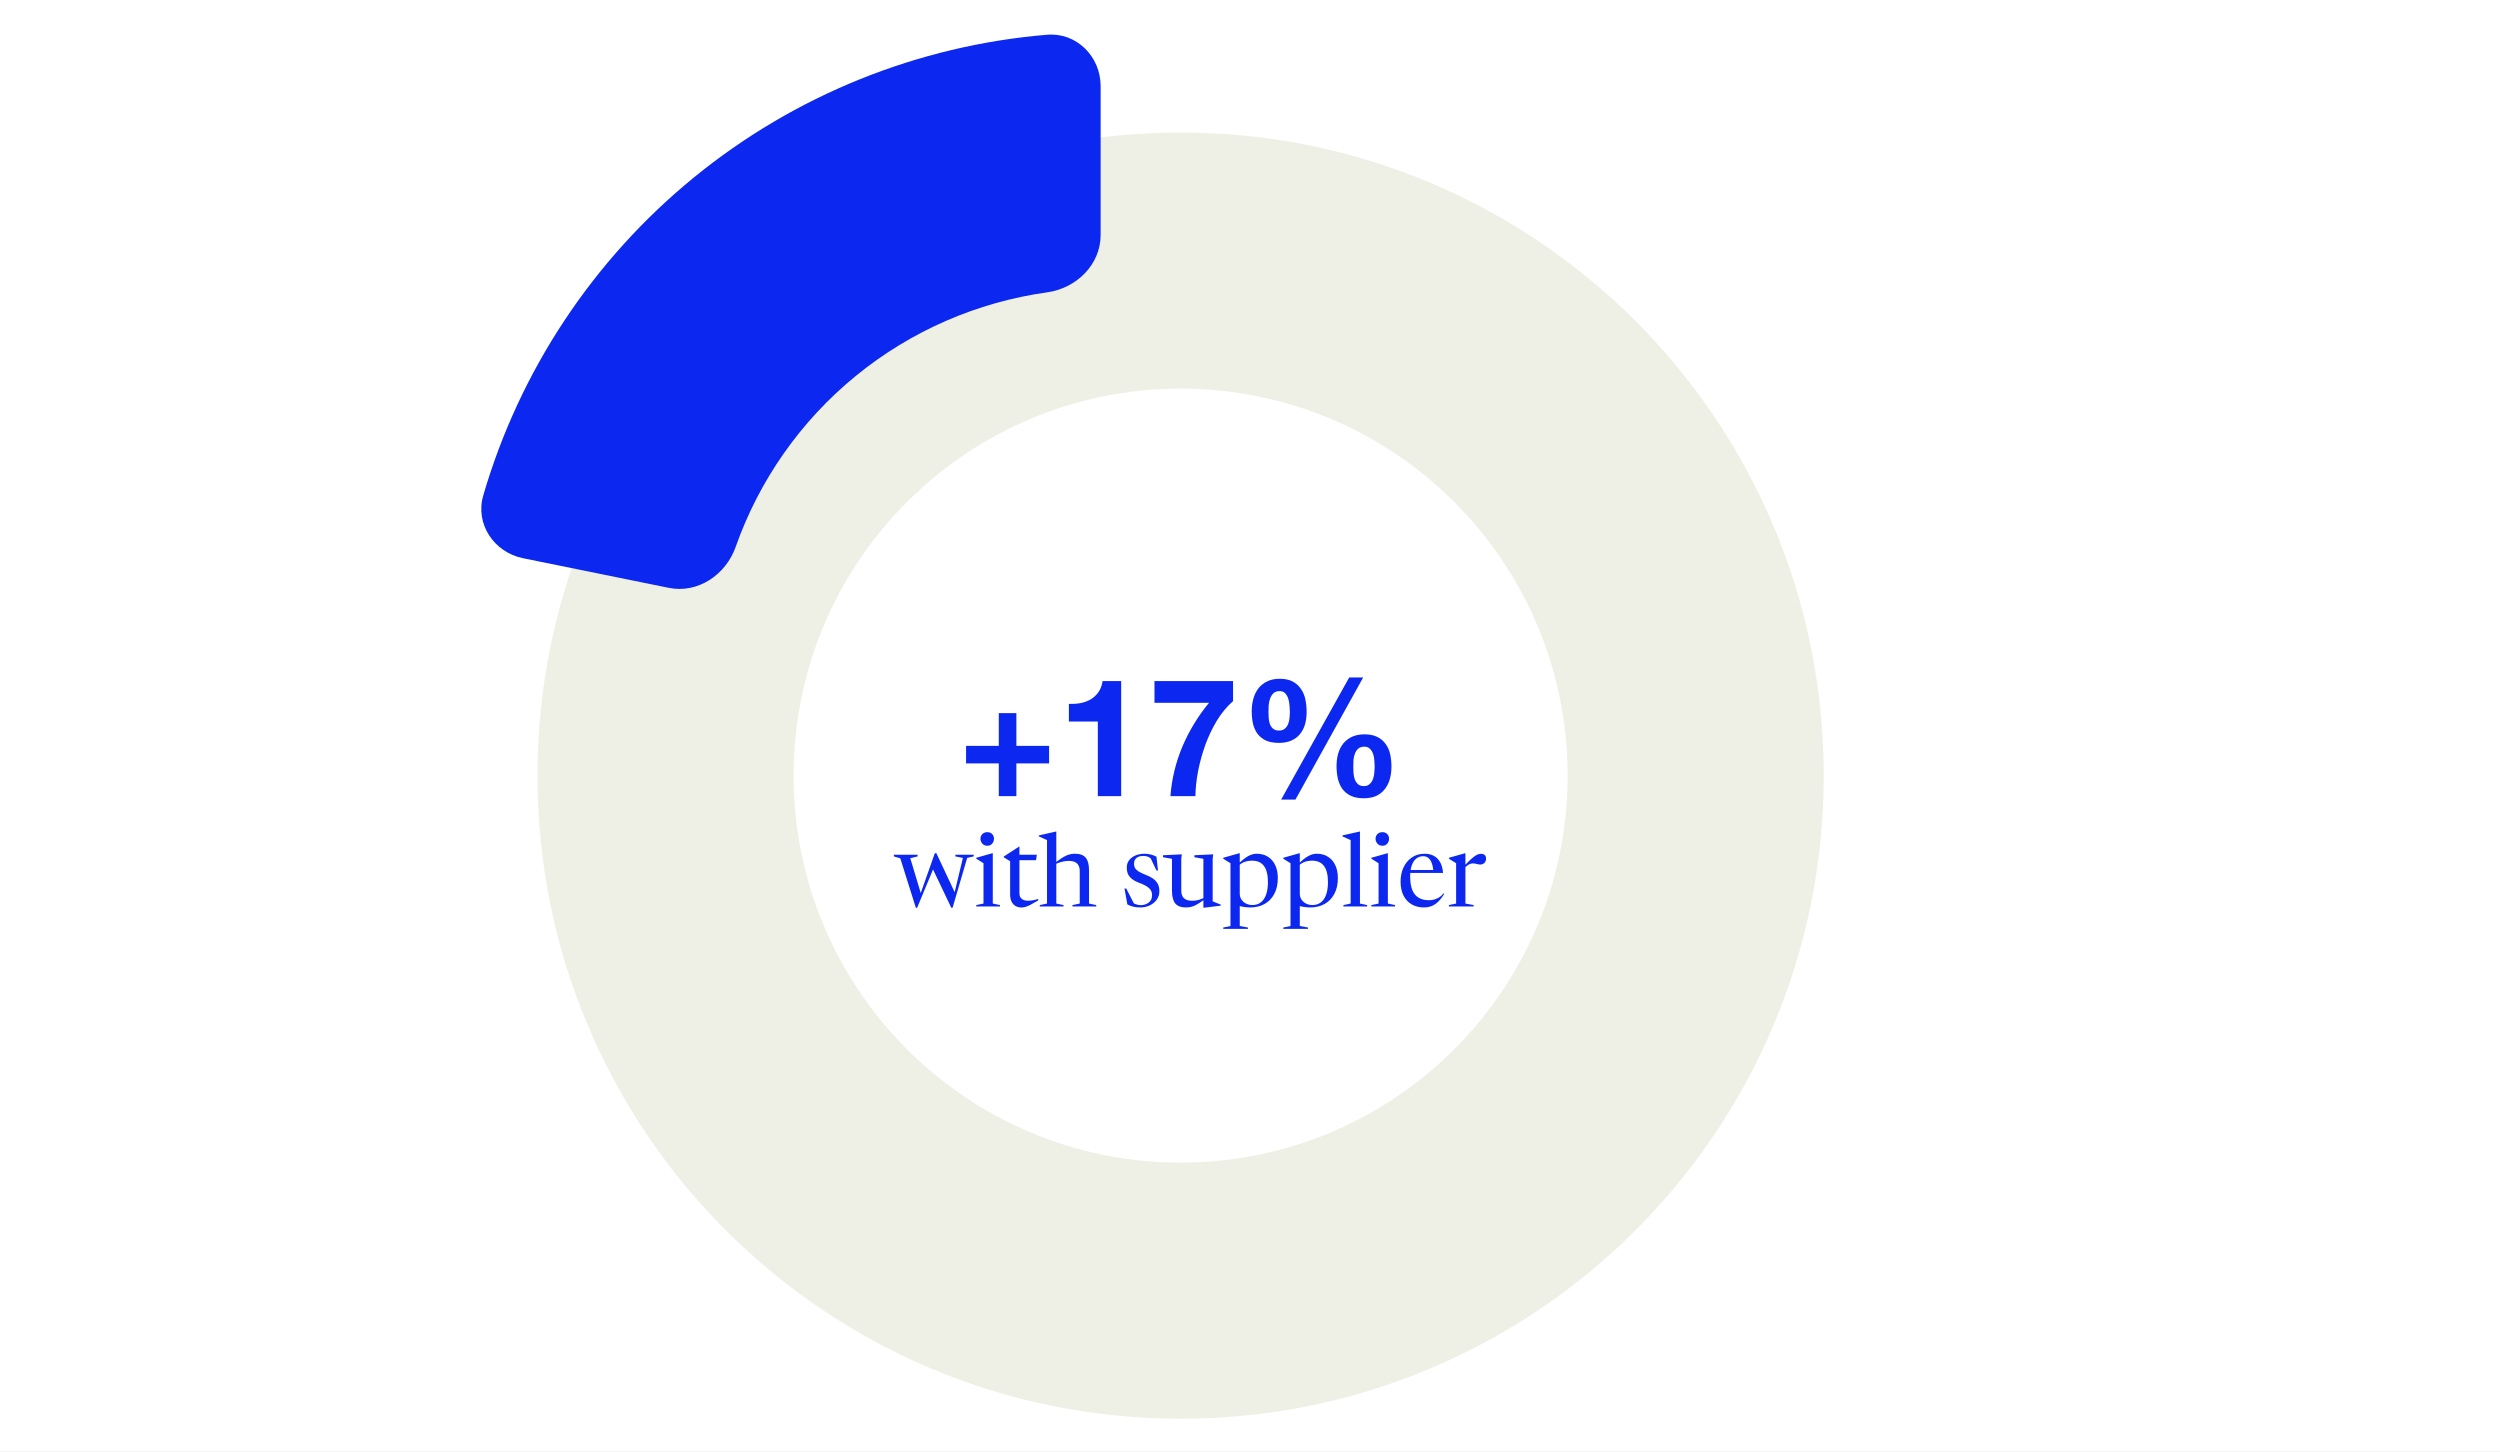
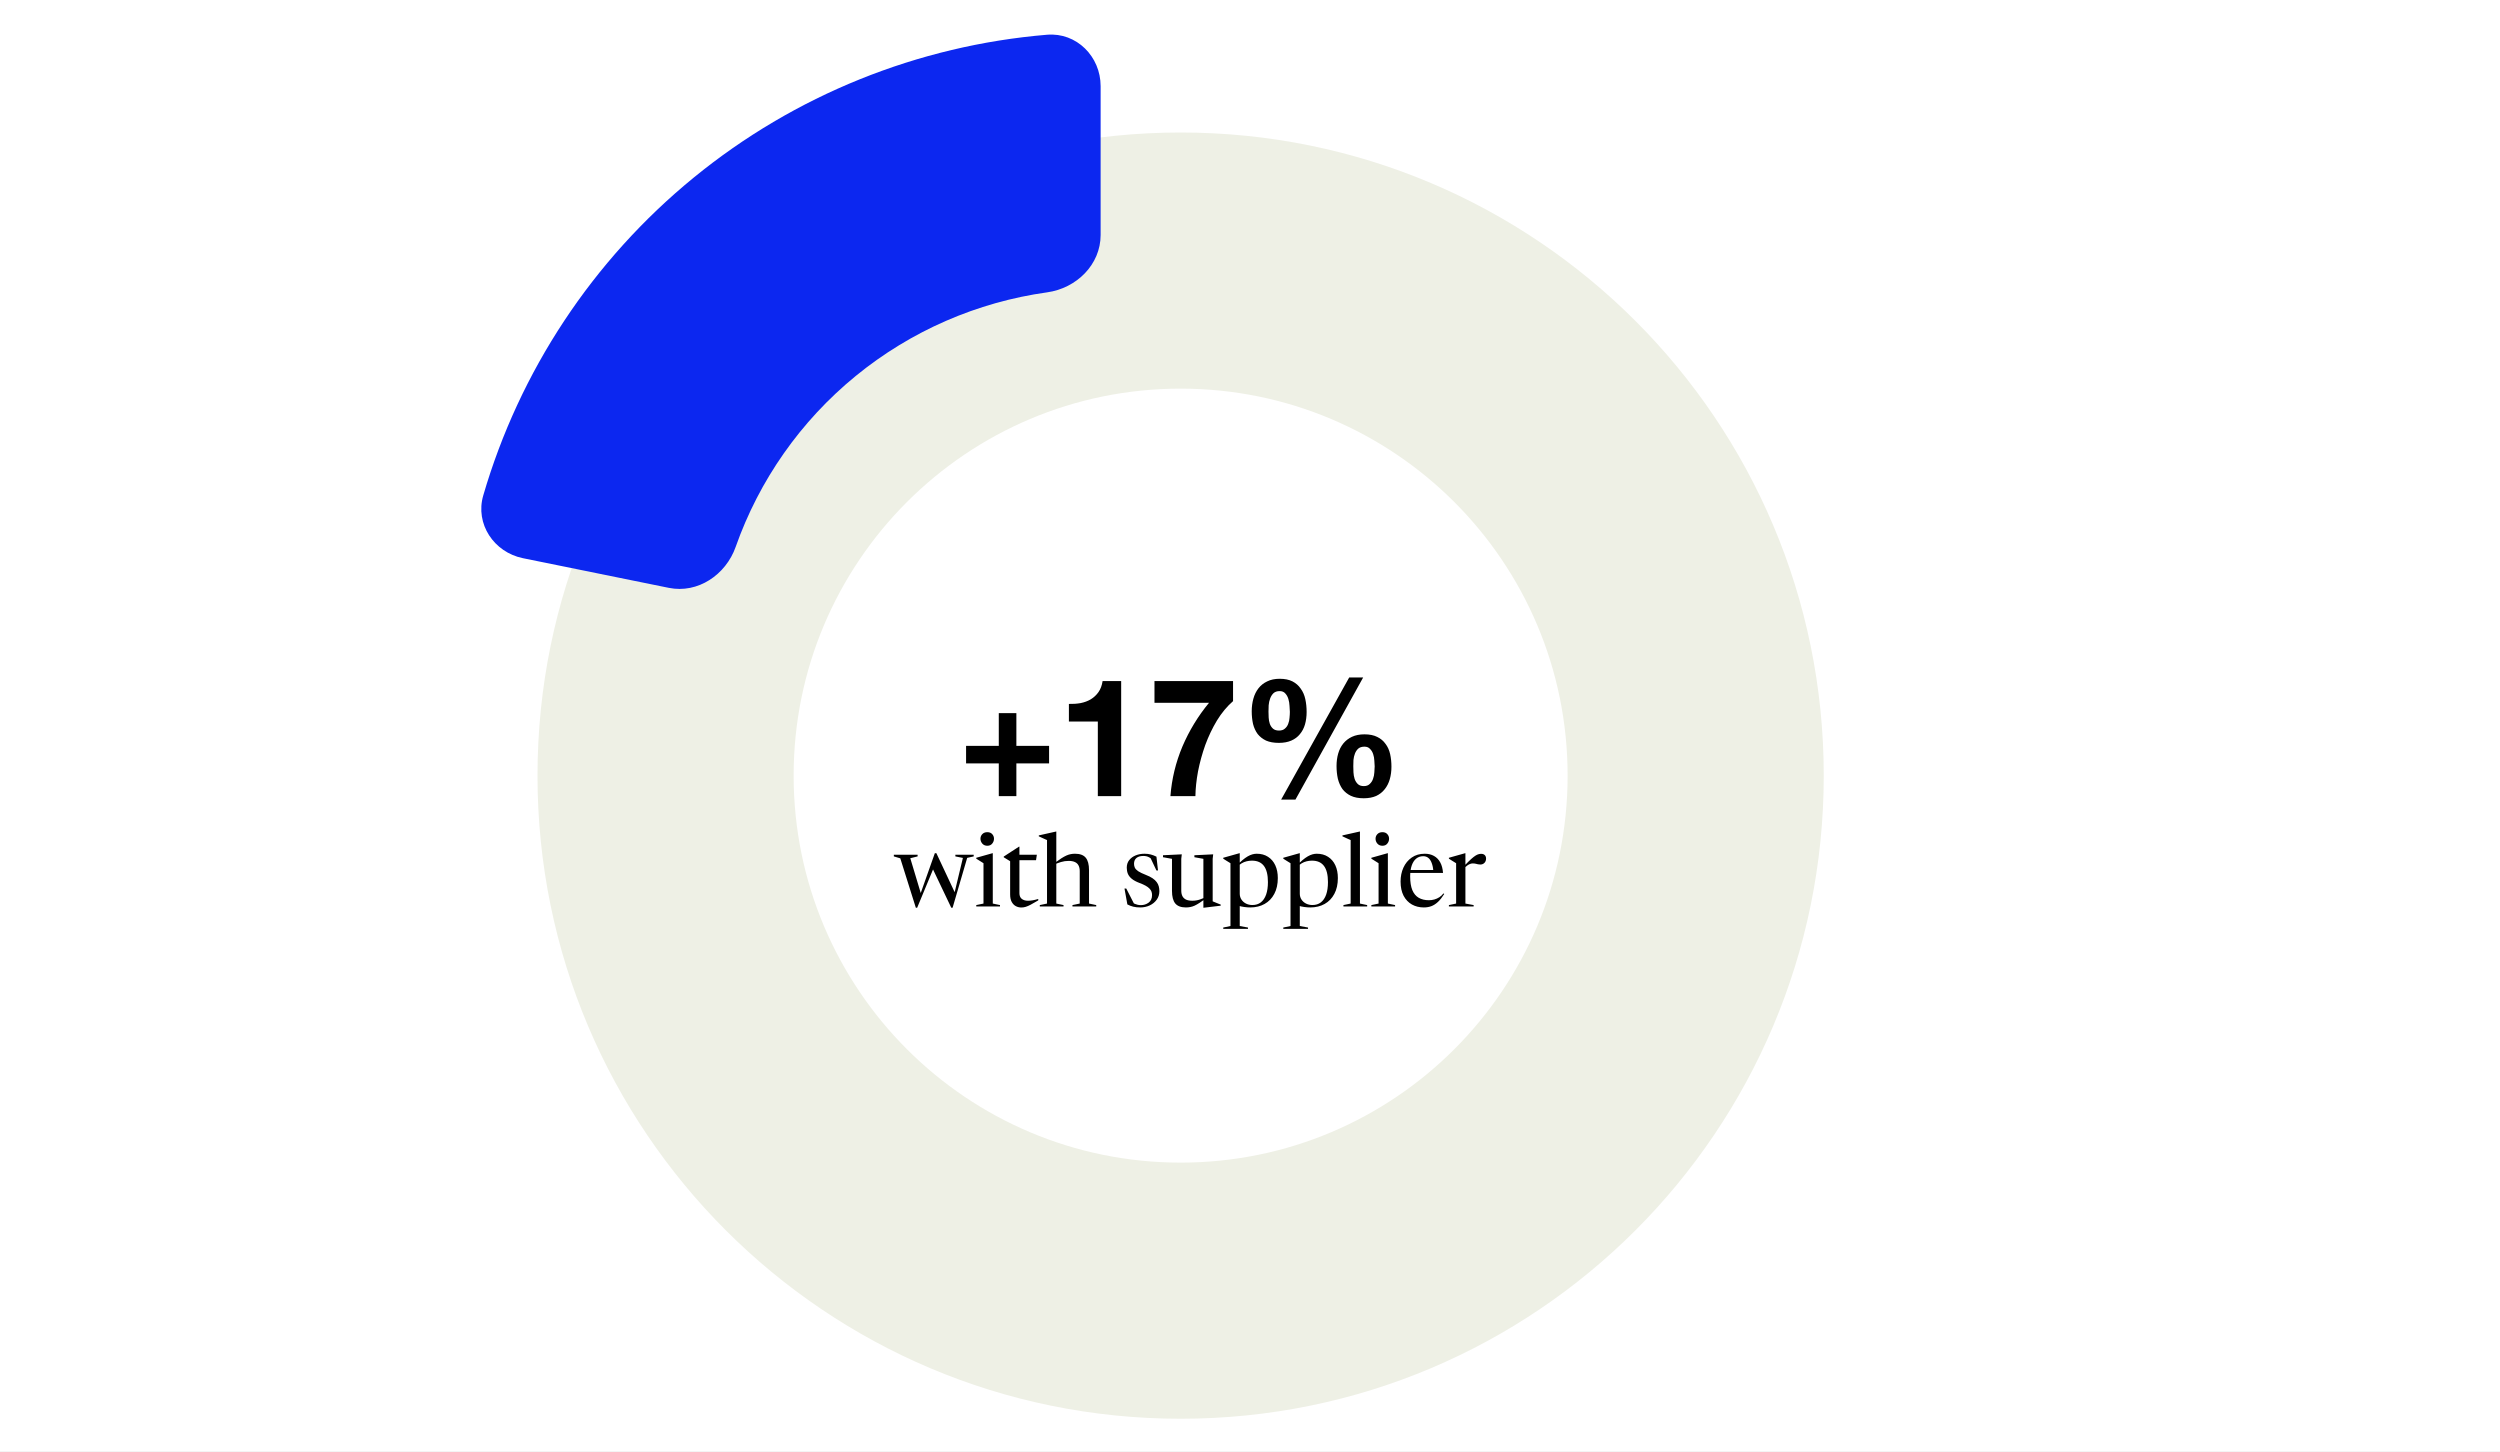
<svg xmlns="http://www.w3.org/2000/svg" width="2000" height="1161" viewBox="0 0 2000 1161" fill="none">
  <style>
  path:nth-of-type(2) { animation: buyer-ring-sweep 3.2s ease-in-out infinite; transform-box: view-box; transform-origin: 47.225% 53.445%; }
  path:nth-of-type(3) { animation: buyer-number-pulse 3.2s ease-in-out infinite; transform-box: fill-box; transform-origin: center; }
  @keyframes buyer-ring-sweep {
    0%, 100% { transform: rotate(-4deg); }
    50% { transform: rotate(10deg); }
  }
  @keyframes buyer-number-pulse {
    0%, 100% { transform: scale(1); }
    50% { transform: scale(1.055); }
  }
  @media (prefers-reduced-motion: reduce) {
    path { animation: none !important; }
  }
</style>
  <rect width="2000" height="1161" fill="white" />
  <path d="M1459 620.5C1459 904.651 1228.65 1135 944.5 1135C660.35 1135 430 904.651 430 620.5C430 336.35 660.35 106 944.5 106C1228.65 106 1459 336.35 1459 620.5ZM634.906 620.5C634.906 791.484 773.516 930.094 944.5 930.094C1115.48 930.094 1254.09 791.484 1254.09 620.5C1254.09 449.516 1115.48 310.906 944.5 310.906C773.516 310.906 634.906 449.516 634.906 620.5Z" fill="#EEF0E5" />
  <path d="M880.5 68.91C880.5 45.212 861.254 25.814 837.638 27.788C734.355 36.42 635.711 76.098 554.94 142.102C474.169 208.106 415.636 296.869 386.602 396.363C379.963 419.113 395.138 441.837 418.362 446.558L535.06 470.28C558.284 475.001 580.656 459.851 588.54 437.502C607.33 384.239 640.442 336.852 684.598 300.769C728.754 264.686 781.787 241.678 837.725 233.874C861.197 230.6 880.5 211.694 880.5 187.996V68.91Z" fill="#0C27F0" />
-   <path d="M813.096 596.67H839.263V610.74H813.096V636.906H799.027V610.74H772.86V596.67H799.027V570.504H813.096V596.67ZM896.935 636.906H878.264V577.21H855.122V563.14C858.365 563.228 861.477 563.009 864.457 562.483C867.526 561.869 870.243 560.861 872.61 559.459C875.064 557.968 877.124 556.04 878.79 553.673C880.455 551.306 881.551 548.37 882.077 544.863H896.935V636.906ZM986.436 560.905C981.615 565.113 977.319 570.285 973.55 576.421C969.868 582.557 966.756 589.088 964.214 596.013C961.76 602.938 959.831 609.951 958.429 617.051C957.114 624.152 956.412 630.77 956.325 636.906H936.338C937.39 623.144 940.59 609.907 945.937 597.196C951.372 584.486 958.472 572.827 967.238 562.22H923.584V544.863H986.436V560.905ZM1082.64 612.975C1082.64 614.378 1082.69 615.999 1082.77 617.84C1082.86 619.681 1083.17 621.434 1083.69 623.1C1084.22 624.678 1085.05 626.036 1086.19 627.176C1087.33 628.316 1088.95 628.885 1091.06 628.885C1093.07 628.885 1094.65 628.316 1095.79 627.176C1097.02 626.036 1097.9 624.678 1098.42 623.1C1099.03 621.434 1099.39 619.725 1099.47 617.972C1099.65 616.131 1099.74 614.509 1099.74 613.107C1099.74 611.792 1099.65 610.258 1099.47 608.504C1099.39 606.664 1099.08 604.954 1098.55 603.376C1098.03 601.711 1097.19 600.308 1096.05 599.169C1095 597.941 1093.51 597.328 1091.58 597.328C1089.48 597.328 1087.81 597.854 1086.59 598.906C1085.45 599.958 1084.57 601.272 1083.96 602.85C1083.34 604.428 1082.95 606.138 1082.77 607.978C1082.69 609.819 1082.64 611.485 1082.64 612.975ZM1069.23 612.844C1069.23 609.25 1069.67 605.918 1070.55 602.85C1071.42 599.782 1072.78 597.109 1074.62 594.829C1076.46 592.55 1078.79 590.753 1081.59 589.438C1084.4 588.124 1087.73 587.466 1091.58 587.466C1095.7 587.466 1099.12 588.167 1101.84 589.57C1104.56 590.885 1106.75 592.726 1108.41 595.092C1110.17 597.372 1111.39 600.089 1112.1 603.245C1112.8 606.401 1113.15 609.776 1113.15 613.37C1113.15 616.964 1112.71 620.295 1111.83 623.363C1110.96 626.431 1109.6 629.105 1107.76 631.384C1106 633.663 1103.72 635.46 1100.92 636.775C1098.11 638.002 1094.78 638.616 1090.93 638.616C1086.89 638.616 1083.48 637.958 1080.67 636.643C1077.95 635.328 1075.72 633.531 1073.96 631.252C1072.3 628.885 1071.07 626.124 1070.28 622.968C1069.58 619.813 1069.23 616.438 1069.23 612.844ZM1079.36 541.971H1090.53L1036.36 639.668H1024.92L1079.36 541.971ZM1014.79 569.32C1014.79 570.723 1014.84 572.301 1014.93 574.054C1015.01 575.807 1015.32 577.473 1015.85 579.051C1016.37 580.541 1017.2 581.812 1018.34 582.864C1019.48 583.916 1021.11 584.442 1023.21 584.442C1025.23 584.442 1026.8 583.916 1027.94 582.864C1029.17 581.812 1030.05 580.541 1030.57 579.051C1031.19 577.473 1031.54 575.851 1031.62 574.186C1031.8 572.432 1031.89 570.854 1031.89 569.452C1031.89 568.137 1031.8 566.559 1031.62 564.718C1031.54 562.79 1031.23 560.949 1030.7 559.196C1030.18 557.443 1029.35 555.952 1028.21 554.725C1027.15 553.498 1025.66 552.884 1023.73 552.884C1021.63 552.884 1019.97 553.454 1018.74 554.594C1017.6 555.733 1016.72 557.136 1016.11 558.801C1015.49 560.467 1015.1 562.264 1014.93 564.192C1014.84 566.121 1014.79 567.83 1014.79 569.32ZM1001.38 569.057C1001.38 565.463 1001.82 562.089 1002.7 558.933C1003.57 555.777 1004.93 553.016 1006.77 550.649C1008.61 548.282 1010.94 546.441 1013.74 545.126C1016.55 543.724 1019.88 543.022 1023.73 543.022C1027.85 543.022 1031.27 543.724 1033.99 545.126C1036.71 546.529 1038.9 548.457 1040.57 550.912C1042.32 553.279 1043.55 556.084 1044.25 559.327C1044.95 562.571 1045.3 565.989 1045.3 569.583C1045.3 573.177 1044.86 576.509 1043.98 579.577C1043.11 582.557 1041.75 585.143 1039.91 587.335C1038.15 589.526 1035.88 591.235 1033.07 592.463C1030.27 593.69 1026.93 594.304 1023.08 594.304C1019.05 594.304 1015.63 593.69 1012.82 592.463C1010.1 591.148 1007.87 589.395 1006.12 587.203C1004.45 584.924 1003.22 582.25 1002.43 579.182C1001.73 576.026 1001.38 572.652 1001.38 569.057Z" fill="#0C27F0" />
-   <path d="M770.313 686.338L764.295 685.126V683.793H778.956V685.126L773.746 686.297L762.074 726.198H761.024L745.153 692.88H747.535L733.723 726.198H732.673L720.234 686.661L715.065 685.126V683.793H734.087V685.126L728.231 686.58L737.197 716.425L735.339 717.96L747.858 682.582H749.11L764.699 715.819L762.72 717.96L770.313 686.338ZM789.863 676.605C788.167 676.605 786.821 676.026 785.824 674.868C784.855 673.71 784.37 672.418 784.37 670.991C784.37 669.564 784.855 668.339 785.824 667.316C786.821 666.266 788.167 665.741 789.863 665.741C791.559 665.741 792.865 666.266 793.78 667.316C794.723 668.339 795.194 669.564 795.194 670.991C795.194 672.418 794.723 673.71 793.78 674.868C792.865 676.026 791.559 676.605 789.863 676.605ZM794.225 682.541V690.417V722.846L800 724.058V725.148H781.018V724.058L786.794 722.846V690.578C786.497 690.39 786.053 690.107 785.461 689.73C784.869 689.353 784.182 688.922 783.401 688.438C782.647 687.953 781.853 687.455 781.018 686.943V686.216L794.063 682.541H794.225ZM815.538 714.567C815.538 716.56 816.157 718.067 817.395 719.091C818.661 720.087 820.317 720.585 822.363 720.585C823.548 720.585 824.786 720.477 826.078 720.262C827.371 720.046 828.878 719.683 830.602 719.171V720.302C828.098 721.783 826.065 722.941 824.503 723.775C822.969 724.583 821.649 725.148 820.546 725.472C819.442 725.822 818.284 725.997 817.072 725.997C815.538 725.997 814.084 725.647 812.711 724.947C811.364 724.246 810.261 723.129 809.399 721.594C808.537 720.06 808.107 718.041 808.107 715.537V688.963L802.978 685.813V685.247C803.247 685.059 803.651 684.803 804.189 684.48C804.728 684.13 805.36 683.712 806.087 683.228C806.841 682.743 807.689 682.191 808.632 681.572C809.574 680.953 810.597 680.293 811.701 679.593C812.805 678.866 813.963 678.112 815.174 677.331H815.538V685.247V714.567ZM813.034 688.155V683.793H829.471L828.825 688.155H813.034ZM857.969 724.058L863.785 722.846V696.878C863.785 695.074 863.462 693.567 862.816 692.355C862.196 691.143 861.241 690.242 859.948 689.649C858.656 689.03 856.987 688.72 854.94 688.72C852.813 688.72 850.781 689.016 848.842 689.609C846.931 690.174 845.342 690.767 844.077 691.386L843.552 690.538C845.652 688.976 847.469 687.697 849.004 686.701C850.565 685.705 851.952 684.938 853.163 684.399C854.375 683.861 855.519 683.497 856.596 683.309C857.673 683.093 858.817 682.986 860.029 682.986C863.987 682.986 866.841 684.049 868.591 686.176C870.341 688.276 871.216 691.615 871.216 696.192V722.846L876.991 724.058V725.148H857.969V724.058ZM850.821 725.148H831.84V724.058L837.615 722.846V672.041C837.265 671.879 836.767 671.664 836.121 671.395C835.501 671.099 834.761 670.762 833.899 670.385C833.038 669.981 832.082 669.537 831.032 669.052V668.325L844.884 665.216H845.046V690.417V722.846L850.821 724.058V725.148ZM915.623 682.986C917.454 682.986 919.11 683.187 920.591 683.591C922.072 683.968 923.593 684.547 925.155 685.328L926.407 696.394H925.155L919.945 685.368L923.095 689.003C921.641 687.441 920.295 686.351 919.056 685.732C917.845 685.086 916.364 684.763 914.614 684.763C912.271 684.763 910.454 685.301 909.162 686.378C907.869 687.455 907.223 689.016 907.223 691.063C907.223 692.167 907.439 693.19 907.869 694.132C908.3 695.074 909.189 696.017 910.535 696.959C911.908 697.874 914.008 698.884 916.835 699.988C918.935 700.796 920.672 701.671 922.045 702.613C923.445 703.555 924.535 704.565 925.316 705.642C926.124 706.692 926.689 707.836 927.012 709.075C927.335 710.286 927.497 711.592 927.497 712.992C927.497 715.55 926.783 717.812 925.356 719.777C923.956 721.716 922.099 723.237 919.783 724.341C917.468 725.418 914.923 725.956 912.15 725.956C910.104 725.956 908.26 725.754 906.617 725.35C904.975 724.947 903.4 724.341 901.892 723.533L899.59 710.811H901.004L907.708 723.937L905.689 721.796C906.389 722.308 907.116 722.739 907.869 723.089C908.65 723.412 909.444 723.668 910.252 723.856C911.087 724.018 911.921 724.098 912.756 724.098C915.018 724.098 917.064 723.439 918.895 722.119C920.726 720.773 921.641 718.754 921.641 716.062C921.641 715.038 921.479 714.096 921.156 713.235C920.833 712.373 920.295 711.565 919.541 710.811C918.787 710.031 917.764 709.277 916.472 708.55C915.179 707.823 913.55 707.096 911.585 706.369C908.973 705.373 906.927 704.269 905.446 703.057C903.965 701.846 902.915 700.5 902.296 699.019C901.704 697.538 901.408 695.909 901.408 694.132C901.408 691.736 902.067 689.717 903.387 688.074C904.706 686.405 906.442 685.139 908.596 684.278C910.75 683.416 913.093 682.986 915.623 682.986ZM945.02 712.427C945.02 714.231 945.33 715.739 945.949 716.95C946.595 718.162 947.564 719.077 948.857 719.696C950.149 720.289 951.818 720.585 953.865 720.585C955.992 720.585 957.997 720.262 959.882 719.616C961.794 718.969 963.369 718.256 964.607 717.475L965.253 718.364C963.126 719.925 961.296 721.204 959.761 722.2C958.226 723.196 956.853 723.977 955.642 724.543C954.43 725.081 953.272 725.445 952.168 725.633C951.091 725.848 949.947 725.956 948.736 725.956C944.832 725.956 941.991 724.893 940.214 722.766C938.464 720.639 937.589 717.287 937.589 712.71V687.064L930.4 685.772V684.197L945.424 683.47L945.02 687.064V712.427ZM962.709 726.198V718.525V687.064L955.52 685.772V684.197L970.544 683.47L970.14 687.064V721.069C970.382 721.177 970.773 721.339 971.311 721.554C971.85 721.769 972.442 722.012 973.088 722.281C973.734 722.523 974.367 722.779 974.986 723.048C975.606 723.291 976.131 723.493 976.561 723.654V724.543L962.911 726.198H962.709ZM1014.34 705.682C1014.34 699.894 1013.27 695.586 1011.15 692.759C1009.02 689.932 1005.83 688.518 1001.57 688.518C1000.07 688.518 998.626 688.693 997.253 689.043C995.88 689.366 994.561 689.905 993.295 690.659C992.03 691.413 990.791 692.436 989.58 693.728L988.974 692.92C990.751 691.009 992.393 689.42 993.901 688.155C995.436 686.863 996.863 685.839 998.182 685.086C999.501 684.332 1000.75 683.793 1001.94 683.47C1003.12 683.147 1004.27 682.986 1005.37 682.986C1008.9 682.986 1011.91 683.807 1014.42 685.449C1016.95 687.064 1018.89 689.326 1020.23 692.234C1021.58 695.142 1022.25 698.548 1022.25 702.452C1022.25 707.379 1021.31 711.606 1019.42 715.133C1017.57 718.633 1014.98 721.312 1011.67 723.17C1008.36 725.027 1004.54 725.956 1000.2 725.956C998.639 725.956 997.038 725.835 995.395 725.593C993.78 725.377 992.205 725.027 990.67 724.543C989.135 724.058 987.708 723.439 986.389 722.685H991.801V740.818L998.384 742.03V743.12H978.595V742.03L984.37 740.818V690.578C984.02 690.363 983.589 690.093 983.077 689.77C982.566 689.447 981.933 689.057 981.179 688.599C980.452 688.115 979.591 687.563 978.595 686.943V686.216L991.639 682.541H991.801V689.124V714.931C991.801 716.681 992.245 718.242 993.134 719.616C994.022 720.989 995.234 722.066 996.768 722.846C998.303 723.627 1000.01 724.018 1001.9 724.018C1004.54 724.018 1006.78 723.318 1008.64 721.918C1010.5 720.491 1011.91 718.417 1012.88 715.698C1013.85 712.952 1014.34 709.613 1014.34 705.682ZM1062.37 705.682C1062.37 699.894 1061.31 695.586 1059.18 692.759C1057.06 689.932 1053.87 688.518 1049.61 688.518C1048.1 688.518 1046.66 688.693 1045.29 689.043C1043.92 689.366 1042.6 689.905 1041.33 690.659C1040.07 691.413 1038.83 692.436 1037.62 693.728L1037.01 692.92C1038.79 691.009 1040.43 689.42 1041.94 688.155C1043.47 686.863 1044.9 685.839 1046.22 685.086C1047.54 684.332 1048.79 683.793 1049.97 683.47C1051.16 683.147 1052.3 682.986 1053.41 682.986C1056.93 682.986 1059.95 683.807 1062.45 685.449C1064.98 687.064 1066.92 689.326 1068.27 692.234C1069.62 695.142 1070.29 698.548 1070.29 702.452C1070.29 707.379 1069.35 711.606 1067.46 715.133C1065.6 718.633 1063.02 721.312 1059.71 723.17C1056.4 725.027 1052.57 725.956 1048.24 725.956C1046.68 725.956 1045.07 725.835 1043.43 725.593C1041.82 725.377 1040.24 725.027 1038.71 724.543C1037.17 724.058 1035.75 723.439 1034.43 722.685H1039.84V740.818L1046.42 742.03V743.12H1026.63V742.03L1032.41 740.818V690.578C1032.06 690.363 1031.63 690.093 1031.11 689.77C1030.6 689.447 1029.97 689.057 1029.22 688.599C1028.49 688.115 1027.63 687.563 1026.63 686.943V686.216L1039.68 682.541H1039.84V689.124V714.931C1039.84 716.681 1040.28 718.242 1041.17 719.616C1042.06 720.989 1043.27 722.066 1044.81 722.846C1046.34 723.627 1048.05 724.018 1049.93 724.018C1052.57 724.018 1054.82 723.318 1056.68 721.918C1058.54 720.491 1059.95 718.417 1060.92 715.698C1061.89 712.952 1062.37 709.613 1062.37 705.682ZM1087.96 722.846L1093.73 724.058V725.148H1074.75V724.058L1080.52 722.846V672.041C1080.17 671.879 1079.68 671.664 1079.03 671.395C1078.41 671.099 1077.67 670.762 1076.81 670.385C1075.95 669.981 1074.99 669.537 1073.94 669.052V668.325L1087.79 665.216H1087.96V672.243V722.846ZM1105.93 676.605C1104.23 676.605 1102.89 676.026 1101.89 674.868C1100.92 673.71 1100.44 672.418 1100.44 670.991C1100.44 669.564 1100.92 668.339 1101.89 667.316C1102.89 666.266 1104.23 665.741 1105.93 665.741C1107.63 665.741 1108.93 666.266 1109.85 667.316C1110.79 668.339 1111.26 669.564 1111.26 670.991C1111.26 672.418 1110.79 673.71 1109.85 674.868C1108.93 676.026 1107.63 676.605 1105.93 676.605ZM1110.29 682.541V690.417V722.846L1116.07 724.058V725.148H1097.09V724.058L1102.86 722.846V690.578C1102.56 690.39 1102.12 690.107 1101.53 689.73C1100.94 689.353 1100.25 688.922 1099.47 688.438C1098.71 687.953 1097.92 687.455 1097.09 686.943V686.216L1110.13 682.541H1110.29ZM1139.8 682.986C1142.63 682.986 1145.09 683.578 1147.19 684.763C1149.29 685.92 1150.96 687.643 1152.2 689.932C1153.44 692.194 1154.18 694.994 1154.42 698.332H1127.69V695.99H1149.98L1146.83 697.605C1146.56 694.697 1146.08 692.315 1145.38 690.457C1144.7 688.599 1143.8 687.226 1142.67 686.338C1141.57 685.422 1140.21 684.964 1138.59 684.964C1136.41 684.964 1134.54 685.597 1132.98 686.863C1131.42 688.128 1130.22 689.972 1129.38 692.395C1128.55 694.792 1128.13 697.699 1128.13 701.119C1128.13 705.615 1128.71 709.277 1129.87 712.104C1131.05 714.904 1132.76 716.95 1135 718.242C1137.23 719.535 1139.95 720.181 1143.16 720.181C1144.64 720.181 1146.09 719.979 1147.52 719.575C1148.94 719.171 1150.28 718.566 1151.52 717.758C1152.78 716.95 1153.86 715.94 1154.75 714.729L1155.39 715.173C1153.72 717.839 1152.04 719.966 1150.34 721.554C1148.67 723.116 1146.91 724.246 1145.05 724.947C1143.22 725.62 1141.22 725.956 1139.04 725.956C1135.54 725.956 1132.37 725.175 1129.55 723.614C1126.75 722.025 1124.52 719.696 1122.88 716.627C1121.27 713.531 1120.46 709.721 1120.46 705.198C1120.46 701.186 1121.21 697.498 1122.72 694.132C1124.25 690.767 1126.46 688.074 1129.34 686.055C1132.25 684.009 1135.74 682.986 1139.8 682.986ZM1184.97 683.066C1186.15 683.066 1187.09 683.403 1187.8 684.076C1188.5 684.749 1188.85 685.678 1188.85 686.863C1188.85 688.29 1188.4 689.447 1187.51 690.336C1186.65 691.197 1185.55 691.628 1184.2 691.628C1183.61 691.628 1183 691.561 1182.38 691.426C1181.79 691.265 1181.16 691.117 1180.49 690.982C1179.81 690.82 1179.06 690.74 1178.22 690.74C1177.44 690.74 1176.7 690.888 1176 691.184C1175.3 691.453 1174.62 691.83 1173.94 692.315C1173.27 692.799 1172.57 693.378 1171.84 694.051V692.274C1173.86 690.147 1175.56 688.465 1176.93 687.226C1178.33 685.988 1179.5 685.072 1180.44 684.48C1181.39 683.887 1182.21 683.511 1182.91 683.349C1183.61 683.161 1184.29 683.066 1184.97 683.066ZM1172.33 690.417V722.846L1178.91 724.058V725.148H1159.12V724.058L1164.9 722.846V690.578C1164.55 690.363 1164.12 690.093 1163.6 689.77C1163.09 689.447 1162.46 689.057 1161.71 688.599C1160.98 688.115 1160.12 687.563 1159.12 686.943V686.216L1172.17 682.541H1172.33V690.417Z" fill="#0C27F0" />
+   <path d="M813.096 596.67H839.263V610.74H813.096V636.906H799.027V610.74H772.86V596.67H799.027V570.504H813.096V596.67ZM896.935 636.906H878.264V577.21H855.122V563.14C858.365 563.228 861.477 563.009 864.457 562.483C867.526 561.869 870.243 560.861 872.61 559.459C875.064 557.968 877.124 556.04 878.79 553.673C880.455 551.306 881.551 548.37 882.077 544.863H896.935V636.906ZM986.436 560.905C981.615 565.113 977.319 570.285 973.55 576.421C969.868 582.557 966.756 589.088 964.214 596.013C961.76 602.938 959.831 609.951 958.429 617.051C957.114 624.152 956.412 630.77 956.325 636.906H936.338C937.39 623.144 940.59 609.907 945.937 597.196C951.372 584.486 958.472 572.827 967.238 562.22H923.584V544.863H986.436V560.905ZM1082.64 612.975C1082.64 614.378 1082.69 615.999 1082.77 617.84C1082.86 619.681 1083.17 621.434 1083.69 623.1C1084.22 624.678 1085.05 626.036 1086.19 627.176C1087.33 628.316 1088.95 628.885 1091.06 628.885C1093.07 628.885 1094.65 628.316 1095.79 627.176C1097.02 626.036 1097.9 624.678 1098.42 623.1C1099.03 621.434 1099.39 619.725 1099.47 617.972C1099.65 616.131 1099.74 614.509 1099.74 613.107C1099.74 611.792 1099.65 610.258 1099.47 608.504C1099.39 606.664 1099.08 604.954 1098.55 603.376C1098.03 601.711 1097.19 600.308 1096.05 599.169C1095 597.941 1093.51 597.328 1091.58 597.328C1089.48 597.328 1087.81 597.854 1086.59 598.906C1085.45 599.958 1084.57 601.272 1083.96 602.85C1083.34 604.428 1082.95 606.138 1082.77 607.978C1082.69 609.819 1082.64 611.485 1082.64 612.975ZM1069.23 612.844C1069.23 609.25 1069.67 605.918 1070.55 602.85C1071.42 599.782 1072.78 597.109 1074.62 594.829C1076.46 592.55 1078.79 590.753 1081.59 589.438C1084.4 588.124 1087.73 587.466 1091.58 587.466C1095.7 587.466 1099.12 588.167 1101.84 589.57C1104.56 590.885 1106.75 592.726 1108.41 595.092C1110.17 597.372 1111.39 600.089 1112.1 603.245C1112.8 606.401 1113.15 609.776 1113.15 613.37C1113.15 616.964 1112.71 620.295 1111.83 623.363C1110.96 626.431 1109.6 629.105 1107.76 631.384C1106 633.663 1103.72 635.46 1100.92 636.775C1098.11 638.002 1094.78 638.616 1090.93 638.616C1086.89 638.616 1083.48 637.958 1080.67 636.643C1077.95 635.328 1075.72 633.531 1073.96 631.252C1072.3 628.885 1071.07 626.124 1070.28 622.968C1069.58 619.813 1069.23 616.438 1069.23 612.844ZM1079.36 541.971H1090.53L1036.36 639.668H1024.92L1079.36 541.971ZM1014.79 569.32C1014.79 570.723 1014.84 572.301 1014.93 574.054C1015.01 575.807 1015.32 577.473 1015.85 579.051C1016.37 580.541 1017.2 581.812 1018.34 582.864C1019.48 583.916 1021.11 584.442 1023.21 584.442C1025.23 584.442 1026.8 583.916 1027.94 582.864C1029.17 581.812 1030.05 580.541 1030.57 579.051C1031.19 577.473 1031.54 575.851 1031.62 574.186C1031.8 572.432 1031.89 570.854 1031.89 569.452C1031.89 568.137 1031.8 566.559 1031.62 564.718C1031.54 562.79 1031.23 560.949 1030.7 559.196C1030.18 557.443 1029.35 555.952 1028.21 554.725C1027.15 553.498 1025.66 552.884 1023.73 552.884C1021.63 552.884 1019.97 553.454 1018.74 554.594C1017.6 555.733 1016.72 557.136 1016.11 558.801C1015.49 560.467 1015.1 562.264 1014.93 564.192C1014.84 566.121 1014.79 567.83 1014.79 569.32ZM1001.38 569.057C1001.38 565.463 1001.82 562.089 1002.7 558.933C1003.57 555.777 1004.93 553.016 1006.77 550.649C1008.61 548.282 1010.94 546.441 1013.74 545.126C1016.55 543.724 1019.88 543.022 1023.73 543.022C1027.85 543.022 1031.27 543.724 1033.99 545.126C1036.71 546.529 1038.9 548.457 1040.57 550.912C1042.32 553.279 1043.55 556.084 1044.25 559.327C1044.95 562.571 1045.3 565.989 1045.3 569.583C1045.3 573.177 1044.86 576.509 1043.98 579.577C1043.11 582.557 1041.75 585.143 1039.91 587.335C1038.15 589.526 1035.88 591.235 1033.07 592.463C1030.27 593.69 1026.93 594.304 1023.08 594.304C1019.05 594.304 1015.63 593.69 1012.82 592.463C1010.1 591.148 1007.87 589.395 1006.12 587.203C1004.45 584.924 1003.22 582.25 1002.43 579.182C1001.73 576.026 1001.38 572.652 1001.38 569.057Z" fill="#000000" />
+   <path d="M770.313 686.338L764.295 685.126V683.793H778.956V685.126L773.746 686.297L762.074 726.198H761.024L745.153 692.88H747.535L733.723 726.198H732.673L720.234 686.661L715.065 685.126V683.793H734.087V685.126L728.231 686.58L737.197 716.425L735.339 717.96L747.858 682.582H749.11L764.699 715.819L762.72 717.96L770.313 686.338ZM789.863 676.605C788.167 676.605 786.821 676.026 785.824 674.868C784.855 673.71 784.37 672.418 784.37 670.991C784.37 669.564 784.855 668.339 785.824 667.316C786.821 666.266 788.167 665.741 789.863 665.741C791.559 665.741 792.865 666.266 793.78 667.316C794.723 668.339 795.194 669.564 795.194 670.991C795.194 672.418 794.723 673.71 793.78 674.868C792.865 676.026 791.559 676.605 789.863 676.605ZM794.225 682.541V690.417V722.846L800 724.058V725.148H781.018V724.058L786.794 722.846V690.578C786.497 690.39 786.053 690.107 785.461 689.73C784.869 689.353 784.182 688.922 783.401 688.438C782.647 687.953 781.853 687.455 781.018 686.943V686.216L794.063 682.541H794.225ZM815.538 714.567C815.538 716.56 816.157 718.067 817.395 719.091C818.661 720.087 820.317 720.585 822.363 720.585C823.548 720.585 824.786 720.477 826.078 720.262C827.371 720.046 828.878 719.683 830.602 719.171V720.302C828.098 721.783 826.065 722.941 824.503 723.775C822.969 724.583 821.649 725.148 820.546 725.472C819.442 725.822 818.284 725.997 817.072 725.997C815.538 725.997 814.084 725.647 812.711 724.947C811.364 724.246 810.261 723.129 809.399 721.594C808.537 720.06 808.107 718.041 808.107 715.537V688.963L802.978 685.813V685.247C803.247 685.059 803.651 684.803 804.189 684.48C804.728 684.13 805.36 683.712 806.087 683.228C806.841 682.743 807.689 682.191 808.632 681.572C809.574 680.953 810.597 680.293 811.701 679.593C812.805 678.866 813.963 678.112 815.174 677.331H815.538V685.247V714.567ZM813.034 688.155V683.793H829.471L828.825 688.155H813.034ZM857.969 724.058L863.785 722.846V696.878C863.785 695.074 863.462 693.567 862.816 692.355C862.196 691.143 861.241 690.242 859.948 689.649C858.656 689.03 856.987 688.72 854.94 688.72C852.813 688.72 850.781 689.016 848.842 689.609C846.931 690.174 845.342 690.767 844.077 691.386L843.552 690.538C845.652 688.976 847.469 687.697 849.004 686.701C850.565 685.705 851.952 684.938 853.163 684.399C854.375 683.861 855.519 683.497 856.596 683.309C857.673 683.093 858.817 682.986 860.029 682.986C863.987 682.986 866.841 684.049 868.591 686.176C870.341 688.276 871.216 691.615 871.216 696.192V722.846L876.991 724.058V725.148H857.969V724.058ZM850.821 725.148H831.84V724.058L837.615 722.846V672.041C837.265 671.879 836.767 671.664 836.121 671.395C835.501 671.099 834.761 670.762 833.899 670.385C833.038 669.981 832.082 669.537 831.032 669.052V668.325L844.884 665.216H845.046V690.417V722.846L850.821 724.058V725.148ZM915.623 682.986C917.454 682.986 919.11 683.187 920.591 683.591C922.072 683.968 923.593 684.547 925.155 685.328L926.407 696.394H925.155L919.945 685.368L923.095 689.003C921.641 687.441 920.295 686.351 919.056 685.732C917.845 685.086 916.364 684.763 914.614 684.763C912.271 684.763 910.454 685.301 909.162 686.378C907.869 687.455 907.223 689.016 907.223 691.063C907.223 692.167 907.439 693.19 907.869 694.132C908.3 695.074 909.189 696.017 910.535 696.959C911.908 697.874 914.008 698.884 916.835 699.988C918.935 700.796 920.672 701.671 922.045 702.613C923.445 703.555 924.535 704.565 925.316 705.642C926.124 706.692 926.689 707.836 927.012 709.075C927.335 710.286 927.497 711.592 927.497 712.992C927.497 715.55 926.783 717.812 925.356 719.777C923.956 721.716 922.099 723.237 919.783 724.341C917.468 725.418 914.923 725.956 912.15 725.956C910.104 725.956 908.26 725.754 906.617 725.35C904.975 724.947 903.4 724.341 901.892 723.533L899.59 710.811H901.004L907.708 723.937L905.689 721.796C906.389 722.308 907.116 722.739 907.869 723.089C908.65 723.412 909.444 723.668 910.252 723.856C911.087 724.018 911.921 724.098 912.756 724.098C915.018 724.098 917.064 723.439 918.895 722.119C920.726 720.773 921.641 718.754 921.641 716.062C921.641 715.038 921.479 714.096 921.156 713.235C920.833 712.373 920.295 711.565 919.541 710.811C918.787 710.031 917.764 709.277 916.472 708.55C915.179 707.823 913.55 707.096 911.585 706.369C908.973 705.373 906.927 704.269 905.446 703.057C903.965 701.846 902.915 700.5 902.296 699.019C901.704 697.538 901.408 695.909 901.408 694.132C901.408 691.736 902.067 689.717 903.387 688.074C904.706 686.405 906.442 685.139 908.596 684.278C910.75 683.416 913.093 682.986 915.623 682.986ZM945.02 712.427C945.02 714.231 945.33 715.739 945.949 716.95C946.595 718.162 947.564 719.077 948.857 719.696C950.149 720.289 951.818 720.585 953.865 720.585C955.992 720.585 957.997 720.262 959.882 719.616C961.794 718.969 963.369 718.256 964.607 717.475L965.253 718.364C963.126 719.925 961.296 721.204 959.761 722.2C958.226 723.196 956.853 723.977 955.642 724.543C954.43 725.081 953.272 725.445 952.168 725.633C951.091 725.848 949.947 725.956 948.736 725.956C944.832 725.956 941.991 724.893 940.214 722.766C938.464 720.639 937.589 717.287 937.589 712.71V687.064L930.4 685.772V684.197L945.424 683.47L945.02 687.064V712.427ZM962.709 726.198V718.525V687.064L955.52 685.772V684.197L970.544 683.47L970.14 687.064V721.069C970.382 721.177 970.773 721.339 971.311 721.554C971.85 721.769 972.442 722.012 973.088 722.281C973.734 722.523 974.367 722.779 974.986 723.048C975.606 723.291 976.131 723.493 976.561 723.654V724.543L962.911 726.198H962.709ZM1014.34 705.682C1014.34 699.894 1013.27 695.586 1011.15 692.759C1009.02 689.932 1005.83 688.518 1001.57 688.518C1000.07 688.518 998.626 688.693 997.253 689.043C995.88 689.366 994.561 689.905 993.295 690.659C992.03 691.413 990.791 692.436 989.58 693.728L988.974 692.92C990.751 691.009 992.393 689.42 993.901 688.155C995.436 686.863 996.863 685.839 998.182 685.086C999.501 684.332 1000.75 683.793 1001.94 683.47C1003.12 683.147 1004.27 682.986 1005.37 682.986C1008.9 682.986 1011.91 683.807 1014.42 685.449C1016.95 687.064 1018.89 689.326 1020.23 692.234C1021.58 695.142 1022.25 698.548 1022.25 702.452C1022.25 707.379 1021.31 711.606 1019.42 715.133C1017.57 718.633 1014.98 721.312 1011.67 723.17C1008.36 725.027 1004.54 725.956 1000.2 725.956C998.639 725.956 997.038 725.835 995.395 725.593C993.78 725.377 992.205 725.027 990.67 724.543C989.135 724.058 987.708 723.439 986.389 722.685H991.801V740.818L998.384 742.03V743.12H978.595V742.03L984.37 740.818V690.578C984.02 690.363 983.589 690.093 983.077 689.77C982.566 689.447 981.933 689.057 981.179 688.599C980.452 688.115 979.591 687.563 978.595 686.943V686.216L991.639 682.541H991.801V689.124V714.931C991.801 716.681 992.245 718.242 993.134 719.616C994.022 720.989 995.234 722.066 996.768 722.846C998.303 723.627 1000.01 724.018 1001.9 724.018C1004.54 724.018 1006.78 723.318 1008.64 721.918C1010.5 720.491 1011.91 718.417 1012.88 715.698C1013.85 712.952 1014.34 709.613 1014.34 705.682ZM1062.37 705.682C1062.37 699.894 1061.31 695.586 1059.18 692.759C1057.06 689.932 1053.87 688.518 1049.61 688.518C1048.1 688.518 1046.66 688.693 1045.29 689.043C1043.92 689.366 1042.6 689.905 1041.33 690.659C1040.07 691.413 1038.83 692.436 1037.62 693.728L1037.01 692.92C1038.79 691.009 1040.43 689.42 1041.94 688.155C1043.47 686.863 1044.9 685.839 1046.22 685.086C1047.54 684.332 1048.79 683.793 1049.97 683.47C1051.16 683.147 1052.3 682.986 1053.41 682.986C1056.93 682.986 1059.95 683.807 1062.45 685.449C1064.98 687.064 1066.92 689.326 1068.27 692.234C1069.62 695.142 1070.29 698.548 1070.29 702.452C1070.29 707.379 1069.35 711.606 1067.46 715.133C1065.6 718.633 1063.02 721.312 1059.71 723.17C1056.4 725.027 1052.57 725.956 1048.24 725.956C1046.68 725.956 1045.07 725.835 1043.43 725.593C1041.82 725.377 1040.24 725.027 1038.71 724.543C1037.17 724.058 1035.75 723.439 1034.43 722.685H1039.84V740.818L1046.42 742.03V743.12H1026.63V742.03L1032.41 740.818V690.578C1032.06 690.363 1031.63 690.093 1031.11 689.77C1030.6 689.447 1029.97 689.057 1029.22 688.599C1028.49 688.115 1027.63 687.563 1026.63 686.943V686.216L1039.68 682.541H1039.84V689.124V714.931C1039.84 716.681 1040.28 718.242 1041.17 719.616C1042.06 720.989 1043.27 722.066 1044.81 722.846C1046.34 723.627 1048.05 724.018 1049.93 724.018C1052.57 724.018 1054.82 723.318 1056.68 721.918C1058.54 720.491 1059.95 718.417 1060.92 715.698C1061.89 712.952 1062.37 709.613 1062.37 705.682ZM1087.96 722.846L1093.73 724.058V725.148H1074.75V724.058L1080.52 722.846V672.041C1080.17 671.879 1079.68 671.664 1079.03 671.395C1078.41 671.099 1077.67 670.762 1076.81 670.385C1075.95 669.981 1074.99 669.537 1073.94 669.052V668.325L1087.79 665.216H1087.96V672.243V722.846ZM1105.93 676.605C1104.23 676.605 1102.89 676.026 1101.89 674.868C1100.92 673.71 1100.44 672.418 1100.44 670.991C1100.44 669.564 1100.92 668.339 1101.89 667.316C1102.89 666.266 1104.23 665.741 1105.93 665.741C1107.63 665.741 1108.93 666.266 1109.85 667.316C1110.79 668.339 1111.26 669.564 1111.26 670.991C1111.26 672.418 1110.79 673.71 1109.85 674.868C1108.93 676.026 1107.63 676.605 1105.93 676.605ZM1110.29 682.541V690.417V722.846L1116.07 724.058V725.148H1097.09V724.058L1102.86 722.846V690.578C1102.56 690.39 1102.12 690.107 1101.53 689.73C1100.94 689.353 1100.25 688.922 1099.47 688.438C1098.71 687.953 1097.92 687.455 1097.09 686.943V686.216L1110.13 682.541H1110.29ZM1139.8 682.986C1142.63 682.986 1145.09 683.578 1147.19 684.763C1149.29 685.92 1150.96 687.643 1152.2 689.932C1153.44 692.194 1154.18 694.994 1154.42 698.332H1127.69V695.99H1149.98L1146.83 697.605C1146.56 694.697 1146.08 692.315 1145.38 690.457C1144.7 688.599 1143.8 687.226 1142.67 686.338C1141.57 685.422 1140.21 684.964 1138.59 684.964C1136.41 684.964 1134.54 685.597 1132.98 686.863C1131.42 688.128 1130.22 689.972 1129.38 692.395C1128.55 694.792 1128.13 697.699 1128.13 701.119C1128.13 705.615 1128.71 709.277 1129.87 712.104C1131.05 714.904 1132.76 716.95 1135 718.242C1137.23 719.535 1139.95 720.181 1143.16 720.181C1144.64 720.181 1146.09 719.979 1147.52 719.575C1148.94 719.171 1150.28 718.566 1151.52 717.758C1152.78 716.95 1153.86 715.94 1154.75 714.729L1155.39 715.173C1153.72 717.839 1152.04 719.966 1150.34 721.554C1148.67 723.116 1146.91 724.246 1145.05 724.947C1143.22 725.62 1141.22 725.956 1139.04 725.956C1135.54 725.956 1132.37 725.175 1129.55 723.614C1126.75 722.025 1124.52 719.696 1122.88 716.627C1121.27 713.531 1120.46 709.721 1120.46 705.198C1120.46 701.186 1121.21 697.498 1122.72 694.132C1124.25 690.767 1126.46 688.074 1129.34 686.055C1132.25 684.009 1135.74 682.986 1139.8 682.986ZM1184.97 683.066C1186.15 683.066 1187.09 683.403 1187.8 684.076C1188.5 684.749 1188.85 685.678 1188.85 686.863C1188.85 688.29 1188.4 689.447 1187.51 690.336C1186.65 691.197 1185.55 691.628 1184.2 691.628C1183.61 691.628 1183 691.561 1182.38 691.426C1181.79 691.265 1181.16 691.117 1180.49 690.982C1179.81 690.82 1179.06 690.74 1178.22 690.74C1177.44 690.74 1176.7 690.888 1176 691.184C1175.3 691.453 1174.62 691.83 1173.94 692.315C1173.27 692.799 1172.57 693.378 1171.84 694.051V692.274C1173.86 690.147 1175.56 688.465 1176.93 687.226C1178.33 685.988 1179.5 685.072 1180.44 684.48C1181.39 683.887 1182.21 683.511 1182.91 683.349C1183.61 683.161 1184.29 683.066 1184.97 683.066ZM1172.33 690.417V722.846L1178.91 724.058V725.148H1159.12V724.058L1164.9 722.846V690.578C1164.55 690.363 1164.12 690.093 1163.6 689.77C1163.09 689.447 1162.46 689.057 1161.71 688.599C1160.98 688.115 1160.12 687.563 1159.12 686.943V686.216L1172.17 682.541H1172.33V690.417Z" fill="#000000" />
</svg>
